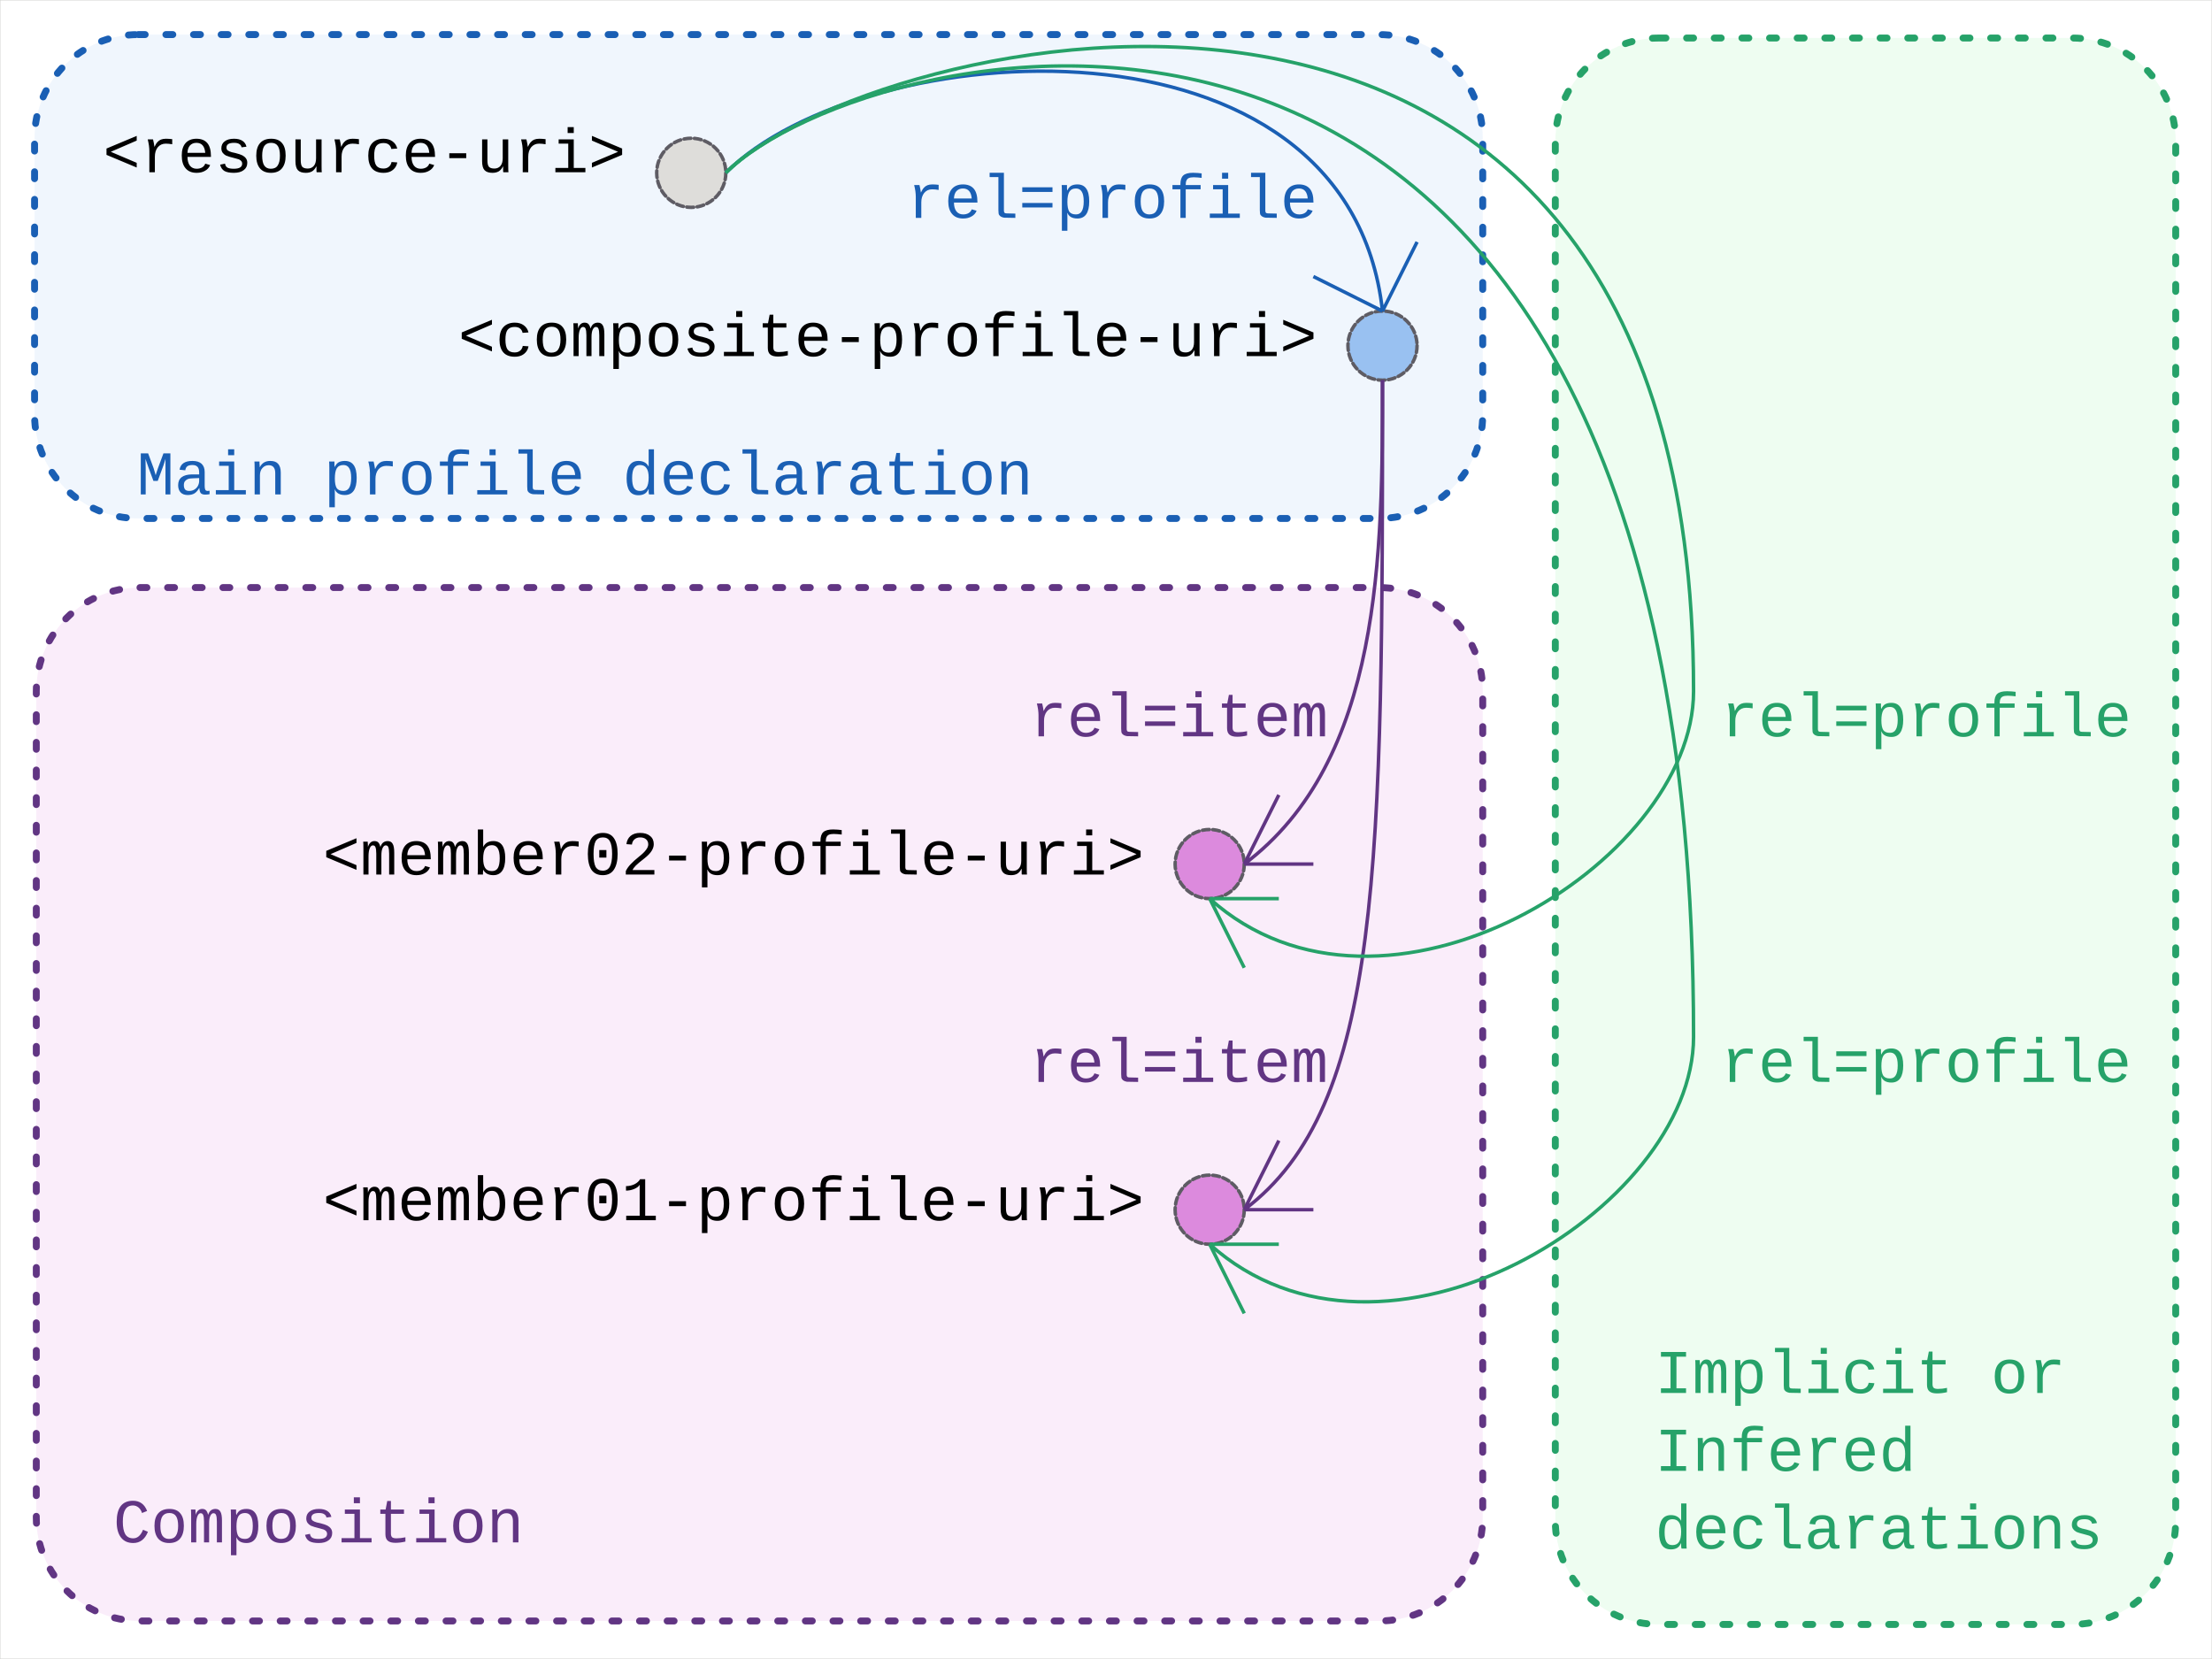
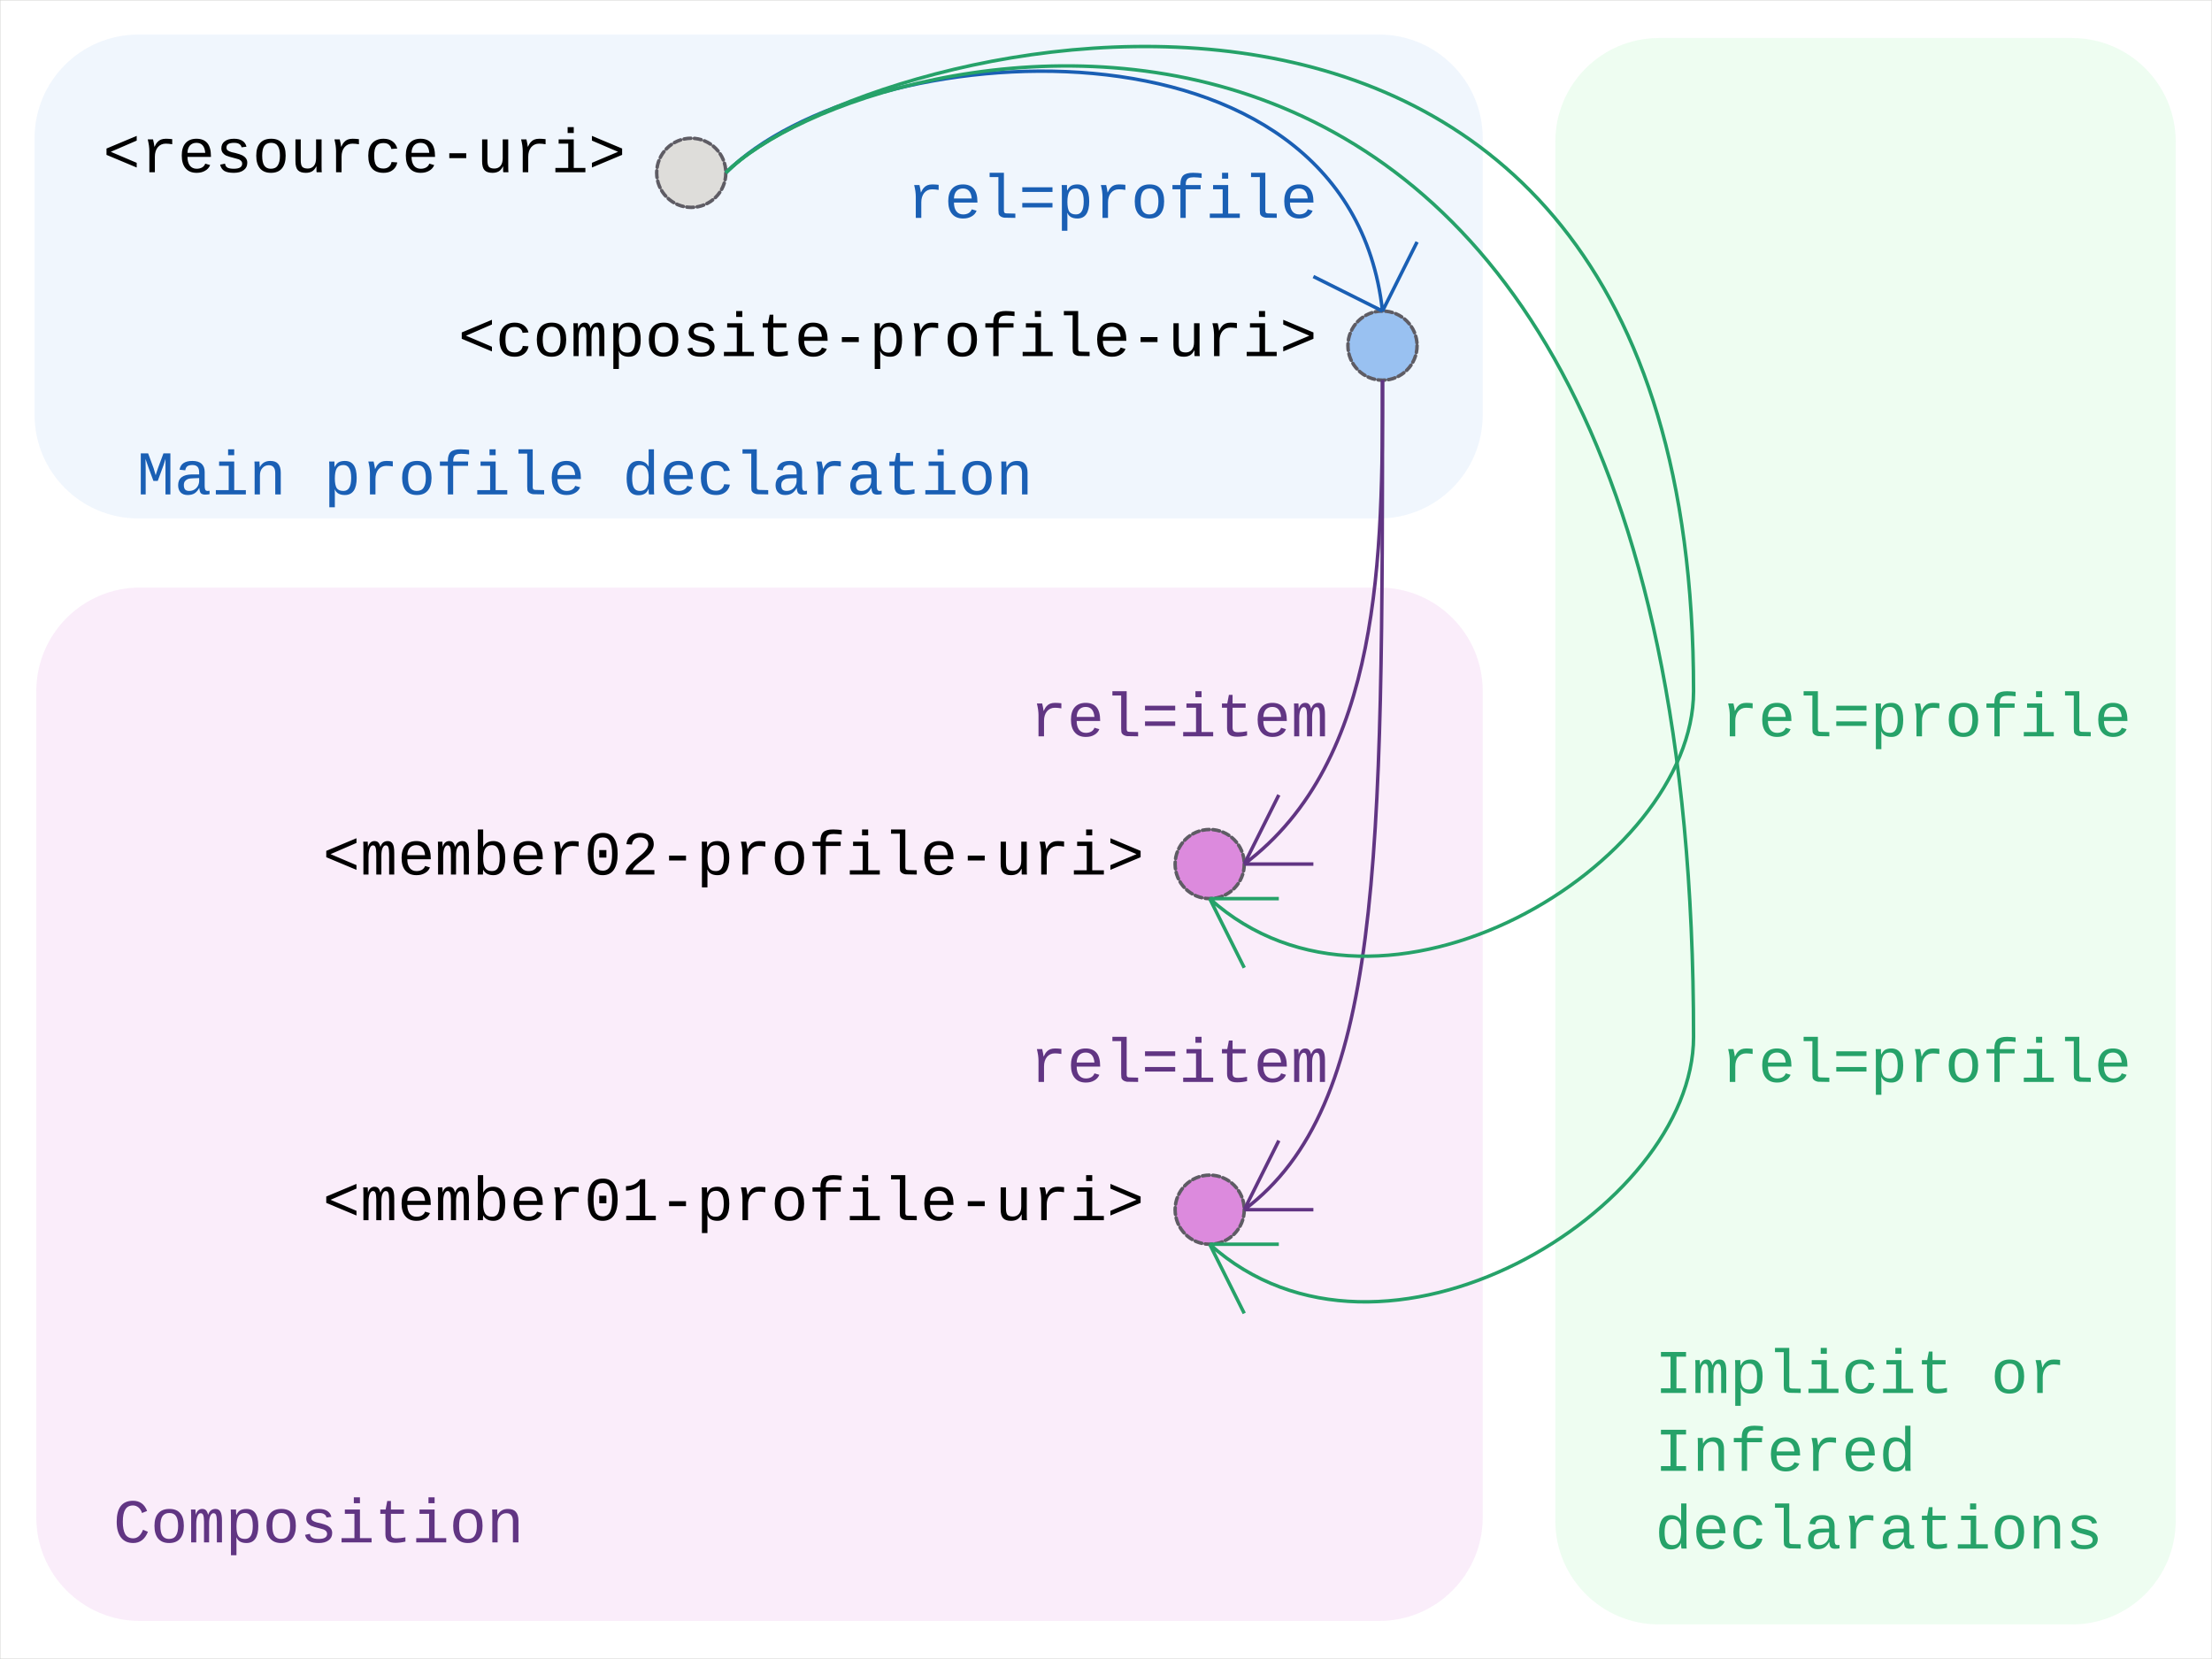
<svg xmlns="http://www.w3.org/2000/svg" width="640" height="480" viewBox="0 0 169.333 127" version="1.1" id="svg982">
  <defs id="defs979">
    <clipPath clipPathUnits="userSpaceOnUse" id="clipPath3602">
      <g id="g3606">
        <path d="M 0,0 H 800 V 600 H 0 Z" clip-rule="nonzero" id="path3604" />
      </g>
    </clipPath>
  </defs>
  <g id="layer1">
-     <rect style="fill:#8ff0a4;fill-opacity:0.15;stroke:#26a269;stroke-width:0.529;stroke-linecap:round;stroke-linejoin:round;stroke-dasharray:0.529, 1.587;stroke-dashoffset:0" id="rect1631" width="47.493" height="121.444" x="119.062" y="2.91" rx="7.937" ry="7.938" />
-     <rect style="fill:#dc8add;fill-opacity:0.15;stroke:#613583;stroke-width:0.529;stroke-linecap:round;stroke-linejoin:round;stroke-dasharray:0.529, 1.587;stroke-dashoffset:0" id="rect1625" width="110.728" height="79.11" x="2.778" y="44.979" rx="7.937" ry="7.938" />
-     <rect style="fill:#99c1f1;fill-opacity:0.15;stroke:#1a5fb4;stroke-width:0.529;stroke-linecap:round;stroke-linejoin:round;stroke-dasharray:0.529, 1.587;stroke-dashoffset:0" id="rect1013" width="110.86" height="37.042" x="2.646" y="2.646" rx="7.937" ry="7.938" />
+     <rect style="fill:#8ff0a4;fill-opacity:0.15;stroke:none;stroke-width:0.529;stroke-linecap:round;stroke-linejoin:round;stroke-dasharray:0.529, 1.587;stroke-dashoffset:0" id="rect1631" width="47.493" height="121.444" x="119.062" y="2.91" rx="7.937" ry="7.938" />
+     <rect style="fill:#dc8add;fill-opacity:0.15;stroke:none;stroke-width:0.529;stroke-linecap:round;stroke-linejoin:round;stroke-dasharray:0.529, 1.587;stroke-dashoffset:0" id="rect1625" width="110.728" height="79.11" x="2.778" y="44.979" rx="7.937" ry="7.938" />
+     <rect style="fill:#99c1f1;fill-opacity:0.15;stroke:none;stroke-width:0.529;stroke-linecap:round;stroke-linejoin:round;stroke-dasharray:0.529, 1.587;stroke-dashoffset:0" id="rect1013" width="110.86" height="37.042" x="2.646" y="2.646" rx="7.937" ry="7.938" />
    <rect style="opacity:0.458;fill:none;stroke:#888a85;stroke-width:0.026;stroke-linecap:round;stroke-linejoin:round" id="rect6783" width="169.307" height="126.974" x="0.013" y="0.013" ry="1.2715655e-06" rx="1.2715655e-06" />
    <text xml:space="preserve" style="font-size:4.763px;line-height:1.25;font-family:'Liberation Mono';-inkscape-font-specification:'Liberation Mono';fill:#1a5fb4;stroke-width:0.265" x="69.418" y="16.68" id="text21396">
      <tspan id="tspan21394" style="font-size:4.763px;fill:#1a5fb4;fill-opacity:1;stroke-width:0.265" x="69.418" y="16.68">rel=profile</tspan>
    </text>
    <circle style="fill:#deddda;stroke:#5e5c64;stroke-width:0.265;stroke-linecap:round;stroke-linejoin:round;stroke-dasharray:0.529, 0.265" id="path845" cx="52.917" cy="13.229" r="2.646" />
    <circle style="fill:#99c1f1;stroke:#5e5c64;stroke-width:0.265;stroke-linecap:round;stroke-linejoin:round;stroke-dasharray:0.529, 0.265" id="circle847" cx="105.833" cy="26.458" r="2.646" />
    <text xml:space="preserve" style="font-size:4.763px;line-height:1.25;font-family:'Liberation Mono';-inkscape-font-specification:'Liberation Mono';stroke-width:0.265" x="7.888" y="13.183" id="text916">
      <tspan id="tspan914" style="font-size:4.763px;fill:#000000;fill-opacity:1;stroke-width:0.265" x="7.888" y="13.183">&lt;resource-uri&gt;</tspan>
    </text>
    <text xml:space="preserve" style="font-size:4.763px;line-height:1.25;font-family:'Liberation Mono';-inkscape-font-specification:'Liberation Mono';stroke-width:0.265" x="35.083" y="27.263" id="text920">
      <tspan id="tspan918" style="font-size:4.763px;fill:#000000;fill-opacity:1;stroke-width:0.265" x="35.083" y="27.263">&lt;composite-profile-uri&gt;</tspan>
    </text>
    <path id="path924" style="fill:none;stroke:#1a5fb4;stroke-width:0.265px;stroke-linecap:butt;stroke-linejoin:miter;stroke-opacity:1" d="m 100.542,21.167 5.292,2.646 m 2.646,-5.292 -2.646,5.292 M 55.563,13.229 C 66.146,2.646 103.187,-9e-7 105.833,23.812" />
    <text xml:space="preserve" style="font-size:4.763px;line-height:1.25;font-family:'Liberation Mono';-inkscape-font-specification:'Liberation Mono';fill:#613583;stroke-width:0.265" x="8.668" y="118.074" id="text1629">
      <tspan id="tspan1627" style="font-size:4.763px;fill:#613583;stroke:none;stroke-width:0.265" x="8.668" y="118.074">Composition</tspan>
    </text>
    <text xml:space="preserve" style="font-size:4.763px;line-height:1.25;font-family:'Liberation Mono';-inkscape-font-specification:'Liberation Mono';fill:#26a269;stroke-width:0.265" x="126.679" y="106.638" id="text1635">
      <tspan id="tspan1633" style="font-size:4.763px;fill:#26a269;stroke:none;stroke-width:0.265" x="126.679" y="106.638">Implicit or</tspan>
      <tspan style="font-size:4.763px;fill:#26a269;stroke:none;stroke-width:0.265" x="126.679" y="112.592" id="tspan4136">Infered</tspan>
      <tspan style="font-size:4.763px;fill:#26a269;stroke:none;stroke-width:0.265" x="126.679" y="118.545" id="tspan4126">declarations</tspan>
    </text>
    <circle style="fill:#dc8add;stroke:#5e5c64;stroke-width:0.265;stroke-linecap:round;stroke-linejoin:round;stroke-dasharray:0.529, 0.265" id="circle1637" cx="92.604" cy="66.146" r="2.646" />
    <text xml:space="preserve" style="font-size:4.763px;line-height:1.25;font-family:'Liberation Mono';-inkscape-font-specification:'Liberation Mono';stroke-width:0.265" x="24.712" y="93.409" id="text1647">
      <tspan id="tspan1645" style="font-size:4.763px;fill:#000000;fill-opacity:1;stroke-width:0.265" x="24.712" y="93.409">&lt;member01-profile-uri&gt;</tspan>
    </text>
    <path id="path3101" style="fill:none;stroke:#613583;stroke-width:0.265px;stroke-linecap:butt;stroke-linejoin:miter;stroke-opacity:1" d="m 97.896,60.854 -2.646,5.292 m 5.292,0 H 95.25 M 105.833,29.104 c 0,13.229 0,29.104 -10.583,37.042" />
    <text xml:space="preserve" style="font-size:4.763px;line-height:1.25;font-family:'Liberation Mono';-inkscape-font-specification:'Liberation Mono';fill:#613583;stroke-width:0.265" x="78.812" y="56.368" id="text3107">
      <tspan id="tspan3105" style="font-size:4.763px;fill:#613583;fill-opacity:1;stroke-width:0.265" x="78.812" y="56.368">rel=item</tspan>
    </text>
    <text xml:space="preserve" style="font-size:4.763px;line-height:1.25;font-family:'Liberation Mono';-inkscape-font-specification:'Liberation Mono';fill:#26a269;stroke-width:0.265" x="131.729" y="56.368" id="text3111">
      <tspan id="tspan3109" style="font-size:4.763px;fill:#26a269;fill-opacity:1;stroke-width:0.265" x="131.729" y="56.368">rel=profile</tspan>
    </text>
    <text xml:space="preserve" style="font-size:4.763px;line-height:1.25;font-family:'Liberation Mono';-inkscape-font-specification:'Liberation Mono';stroke-width:0.265" x="24.712" y="66.951" id="text3935">
      <tspan id="tspan3933" style="font-size:4.763px;fill:#000000;fill-opacity:1;stroke-width:0.265" x="24.712" y="66.951">&lt;member02-profile-uri&gt;</tspan>
    </text>
    <text xml:space="preserve" style="font-size:4.763px;line-height:1.25;font-family:'Liberation Mono';-inkscape-font-specification:'Liberation Mono';fill:#1a5fb4;stroke-width:0.265" x="10.481" y="37.847" id="text1623">
      <tspan id="tspan1621" style="font-size:4.763px;fill:#1a5fb4;stroke:none;stroke-width:0.265" x="10.481" y="37.847">Main profile declaration</tspan>
    </text>
    <circle style="fill:#dc8add;stroke:#5e5c64;stroke-width:0.265;stroke-linecap:round;stroke-linejoin:round;stroke-dasharray:0.529, 0.265" id="circle4128" cx="92.604" cy="92.604" r="2.646" />
    <path id="path4130" style="fill:none;stroke:#613583;stroke-width:0.265px;stroke-linecap:butt;stroke-linejoin:miter;stroke-opacity:1" d="m 97.896,87.313 -2.646,5.292 m 5.292,0 H 95.25 M 105.833,29.104 c 0,37.042 0,55.562 -10.583,63.5" />
    <text xml:space="preserve" style="font-size:4.763px;line-height:1.25;font-family:'Liberation Mono';-inkscape-font-specification:'Liberation Mono';fill:#613583;stroke-width:0.265" x="78.812" y="82.826" id="text4134">
      <tspan id="tspan4132" style="font-size:4.763px;fill:#613583;fill-opacity:1;stroke-width:0.265" x="78.812" y="82.826">rel=item</tspan>
    </text>
    <path id="path4138" style="fill:none;stroke:#26a269;stroke-width:0.265px;stroke-linecap:butt;stroke-linejoin:miter;stroke-opacity:1" d="m 95.25,74.083 -2.646,-5.292 m 5.292,0 H 92.604 M 55.562,13.229 c 10.583,-10.583 74.083,-26.458 74.083,39.687 0,13.229 -23.812,27.781 -37.042,15.875" />
    <text xml:space="preserve" style="font-size:4.763px;line-height:1.25;font-family:'Liberation Mono';-inkscape-font-specification:'Liberation Mono';fill:#26a269;stroke-width:0.265" x="131.729" y="82.826" id="text4142">
      <tspan id="tspan4140" style="font-size:4.763px;fill:#26a269;fill-opacity:1;stroke-width:0.265" x="131.729" y="82.826">rel=profile</tspan>
    </text>
    <path id="path4191" style="fill:none;stroke:#26a269;stroke-width:0.265px;stroke-linecap:butt;stroke-linejoin:miter;stroke-opacity:1" d="m 95.25,100.542 -2.646,-5.292 m 5.292,0 H 92.604 M 55.562,13.229 c 10.583,-10.583 74.083,-26.458 74.083,66.146 0,13.229 -23.812,27.781 -37.042,15.875" />
  </g>
</svg>
